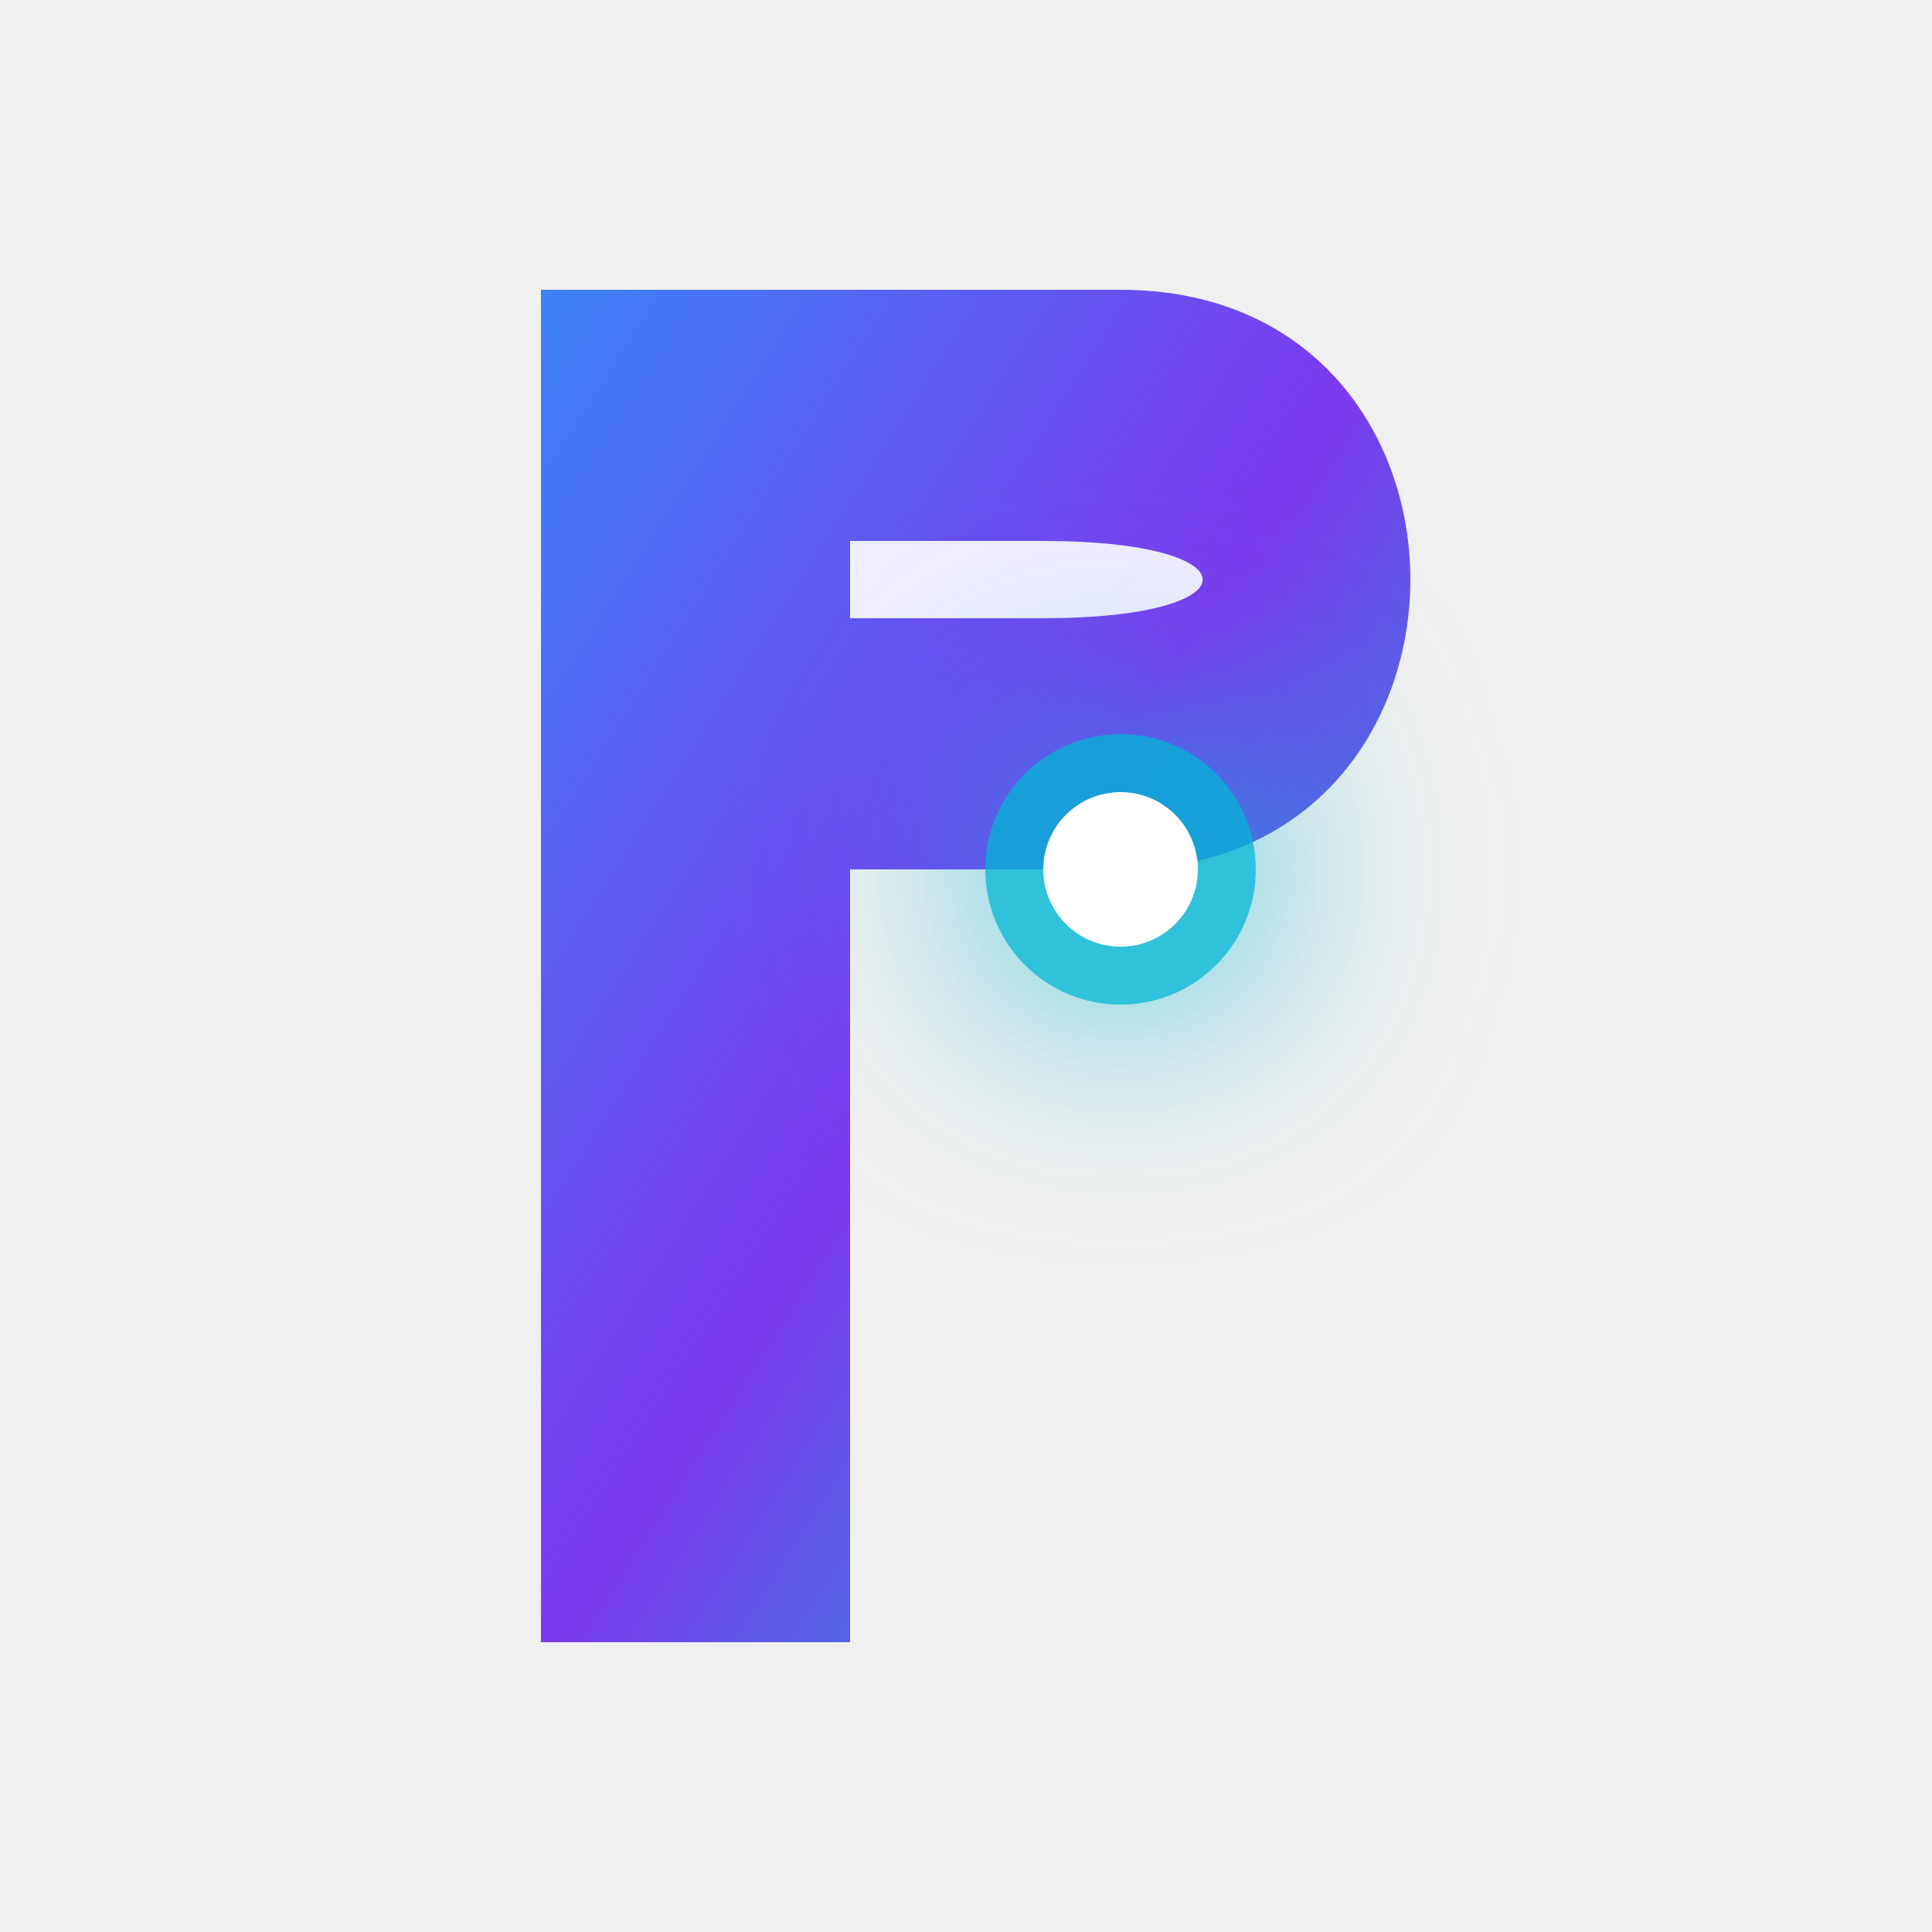
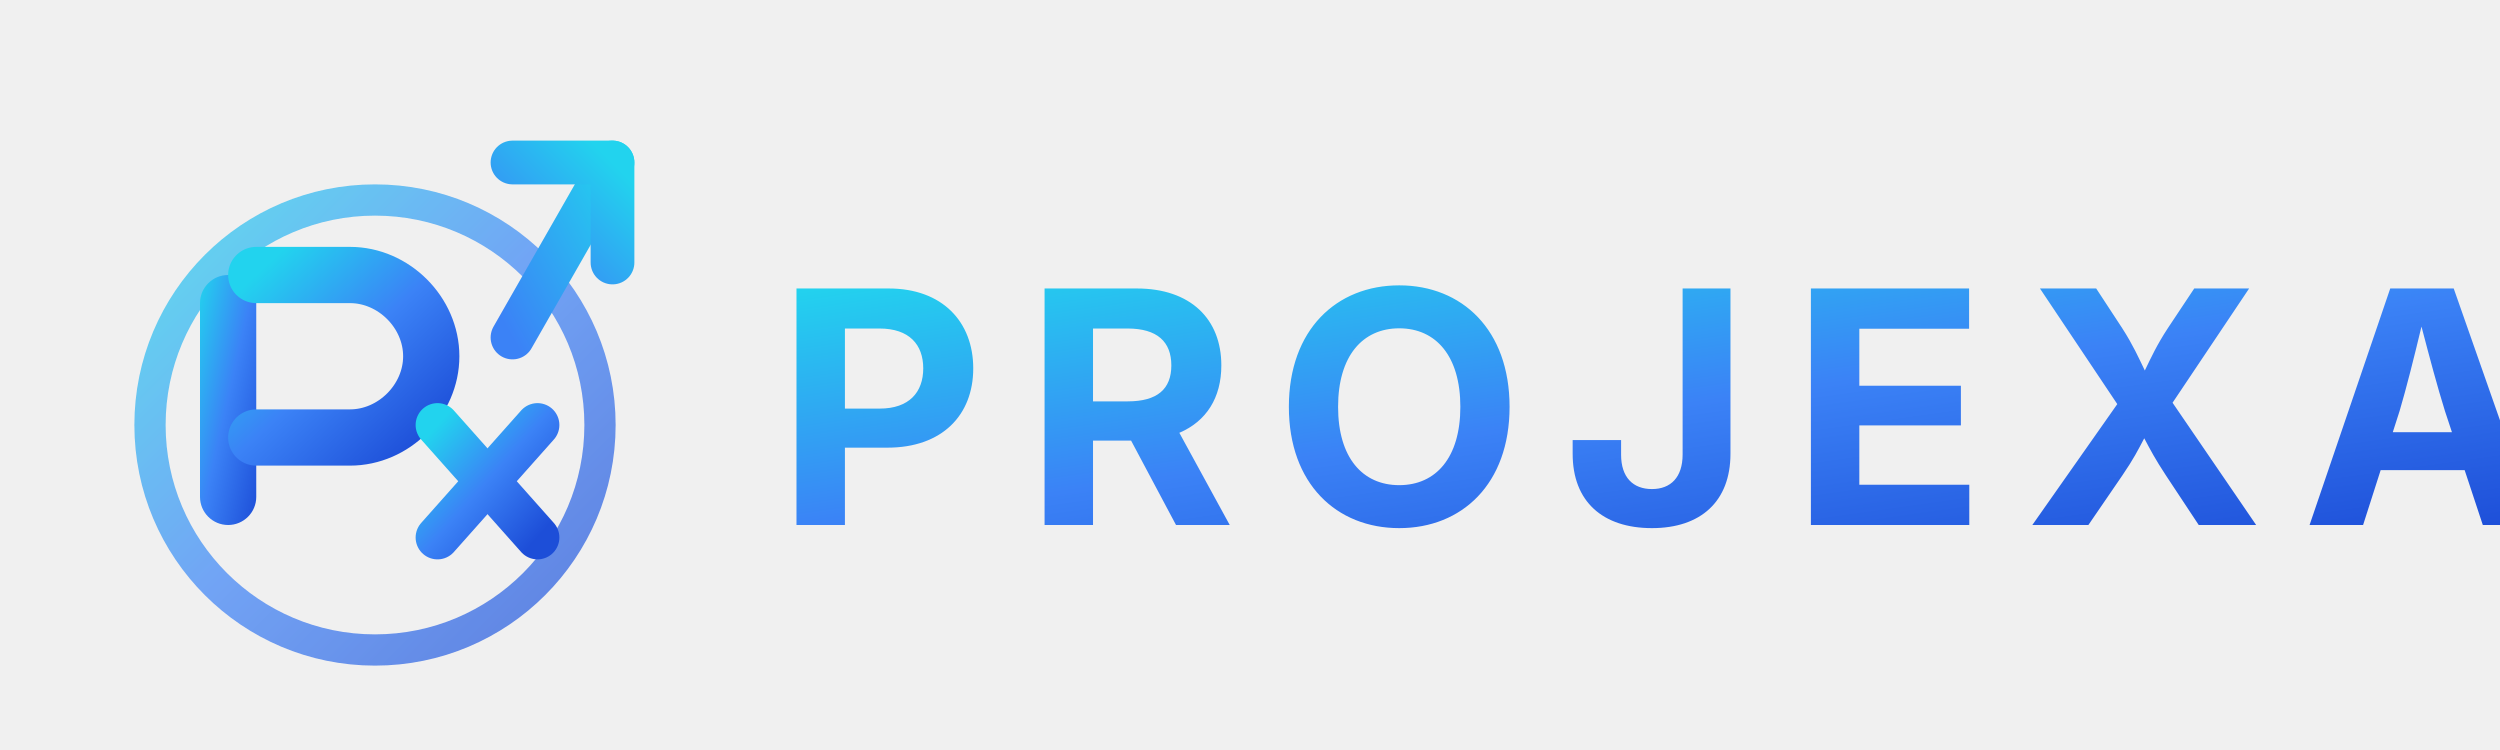
- <svg xmlns="http://www.w3.org/2000/svg" viewBox="0 0 100 100" fill="none" width="100%" height="100%">
+ <svg xmlns="http://www.w3.org/2000/svg" viewBox="0 0 200 60" fill="none">
  <defs>
-     <linearGradient id="p-gradient" x1="0%" y1="0%" x2="100%" y2="100%">
+     <linearGradient id="lg1" x1="0" y1="0" x2="1" y2="1">
+       <stop offset="0%" stop-color="#22D3EE" />
+       <stop offset="50%" stop-color="#3B82F6" />
+       <stop offset="100%" stop-color="#1D4ED8" />
+     </linearGradient>
+     <linearGradient id="lg2" x1="0" y1="1" x2="1" y2="0">
      <stop offset="0%" stop-color="#3B82F6" />
-       <stop offset="50%" stop-color="#7C3AED" />
-       <stop offset="100%" stop-color="#06B6D4" />
+       <stop offset="100%" stop-color="#22D3EE" />
    </linearGradient>
-     <filter id="p-glow" x="-20%" y="-20%" width="140%" height="140%" filterUnits="userSpaceOnUse">
-       <feGaussianBlur stdDeviation="6" result="blur" />
-       <feComposite in="SourceGraphic" in2="blur" operator="over" />
-     </filter>
  </defs>
-   <path d="M 28,15             H 58             C 78,15 78,45 58,45             H 44             V 85             H 28             Z" fill="url(#p-gradient)" />
-   <path d="M 44,28             H 54             C 65,28 65,32 54,32             H 44             Z" fill="#ffffff" opacity="0.9" />
-   <circle cx="58" cy="45" r="7" fill="#06B6D4" filter="url(#p-glow)" opacity="0.8" />
-   <circle cx="58" cy="45" r="4" fill="#ffffff" />
+   <circle cx="30" cy="34" r="18" stroke="url(#lg1)" stroke-width="2.5" fill="none" opacity="0.7" />
+   <rect x="16" y="22" width="4.5" height="20" rx="2.25" fill="url(#lg1)" />
+   <path d="M20.5 22H28C31.5 22 34.5 25 34.5 28.5C34.5 32 31.5 35 28 35H20.5" stroke="url(#lg1)" stroke-width="4.5" stroke-linecap="round" fill="none" />
+   <line x1="35" y1="34" x2="43" y2="43" stroke="url(#lg1)" stroke-width="3.5" stroke-linecap="round" />
+   <line x1="35" y1="43" x2="43" y2="34" stroke="url(#lg1)" stroke-width="3.5" stroke-linecap="round" />
+   <line x1="41" y1="27" x2="49" y2="13" stroke="url(#lg2)" stroke-width="3.5" stroke-linecap="round" />
+   <polyline points="41,13 49,13 49,21" stroke="url(#lg2)" stroke-width="3.5" stroke-linecap="round" stroke-linejoin="round" fill="none" />
+   <text x="62" y="42" font-family="Inter,Arial,sans-serif" font-weight="700" font-size="26" letter-spacing="3" fill="url(#lg1)">PROJEXA</text>
</svg>
